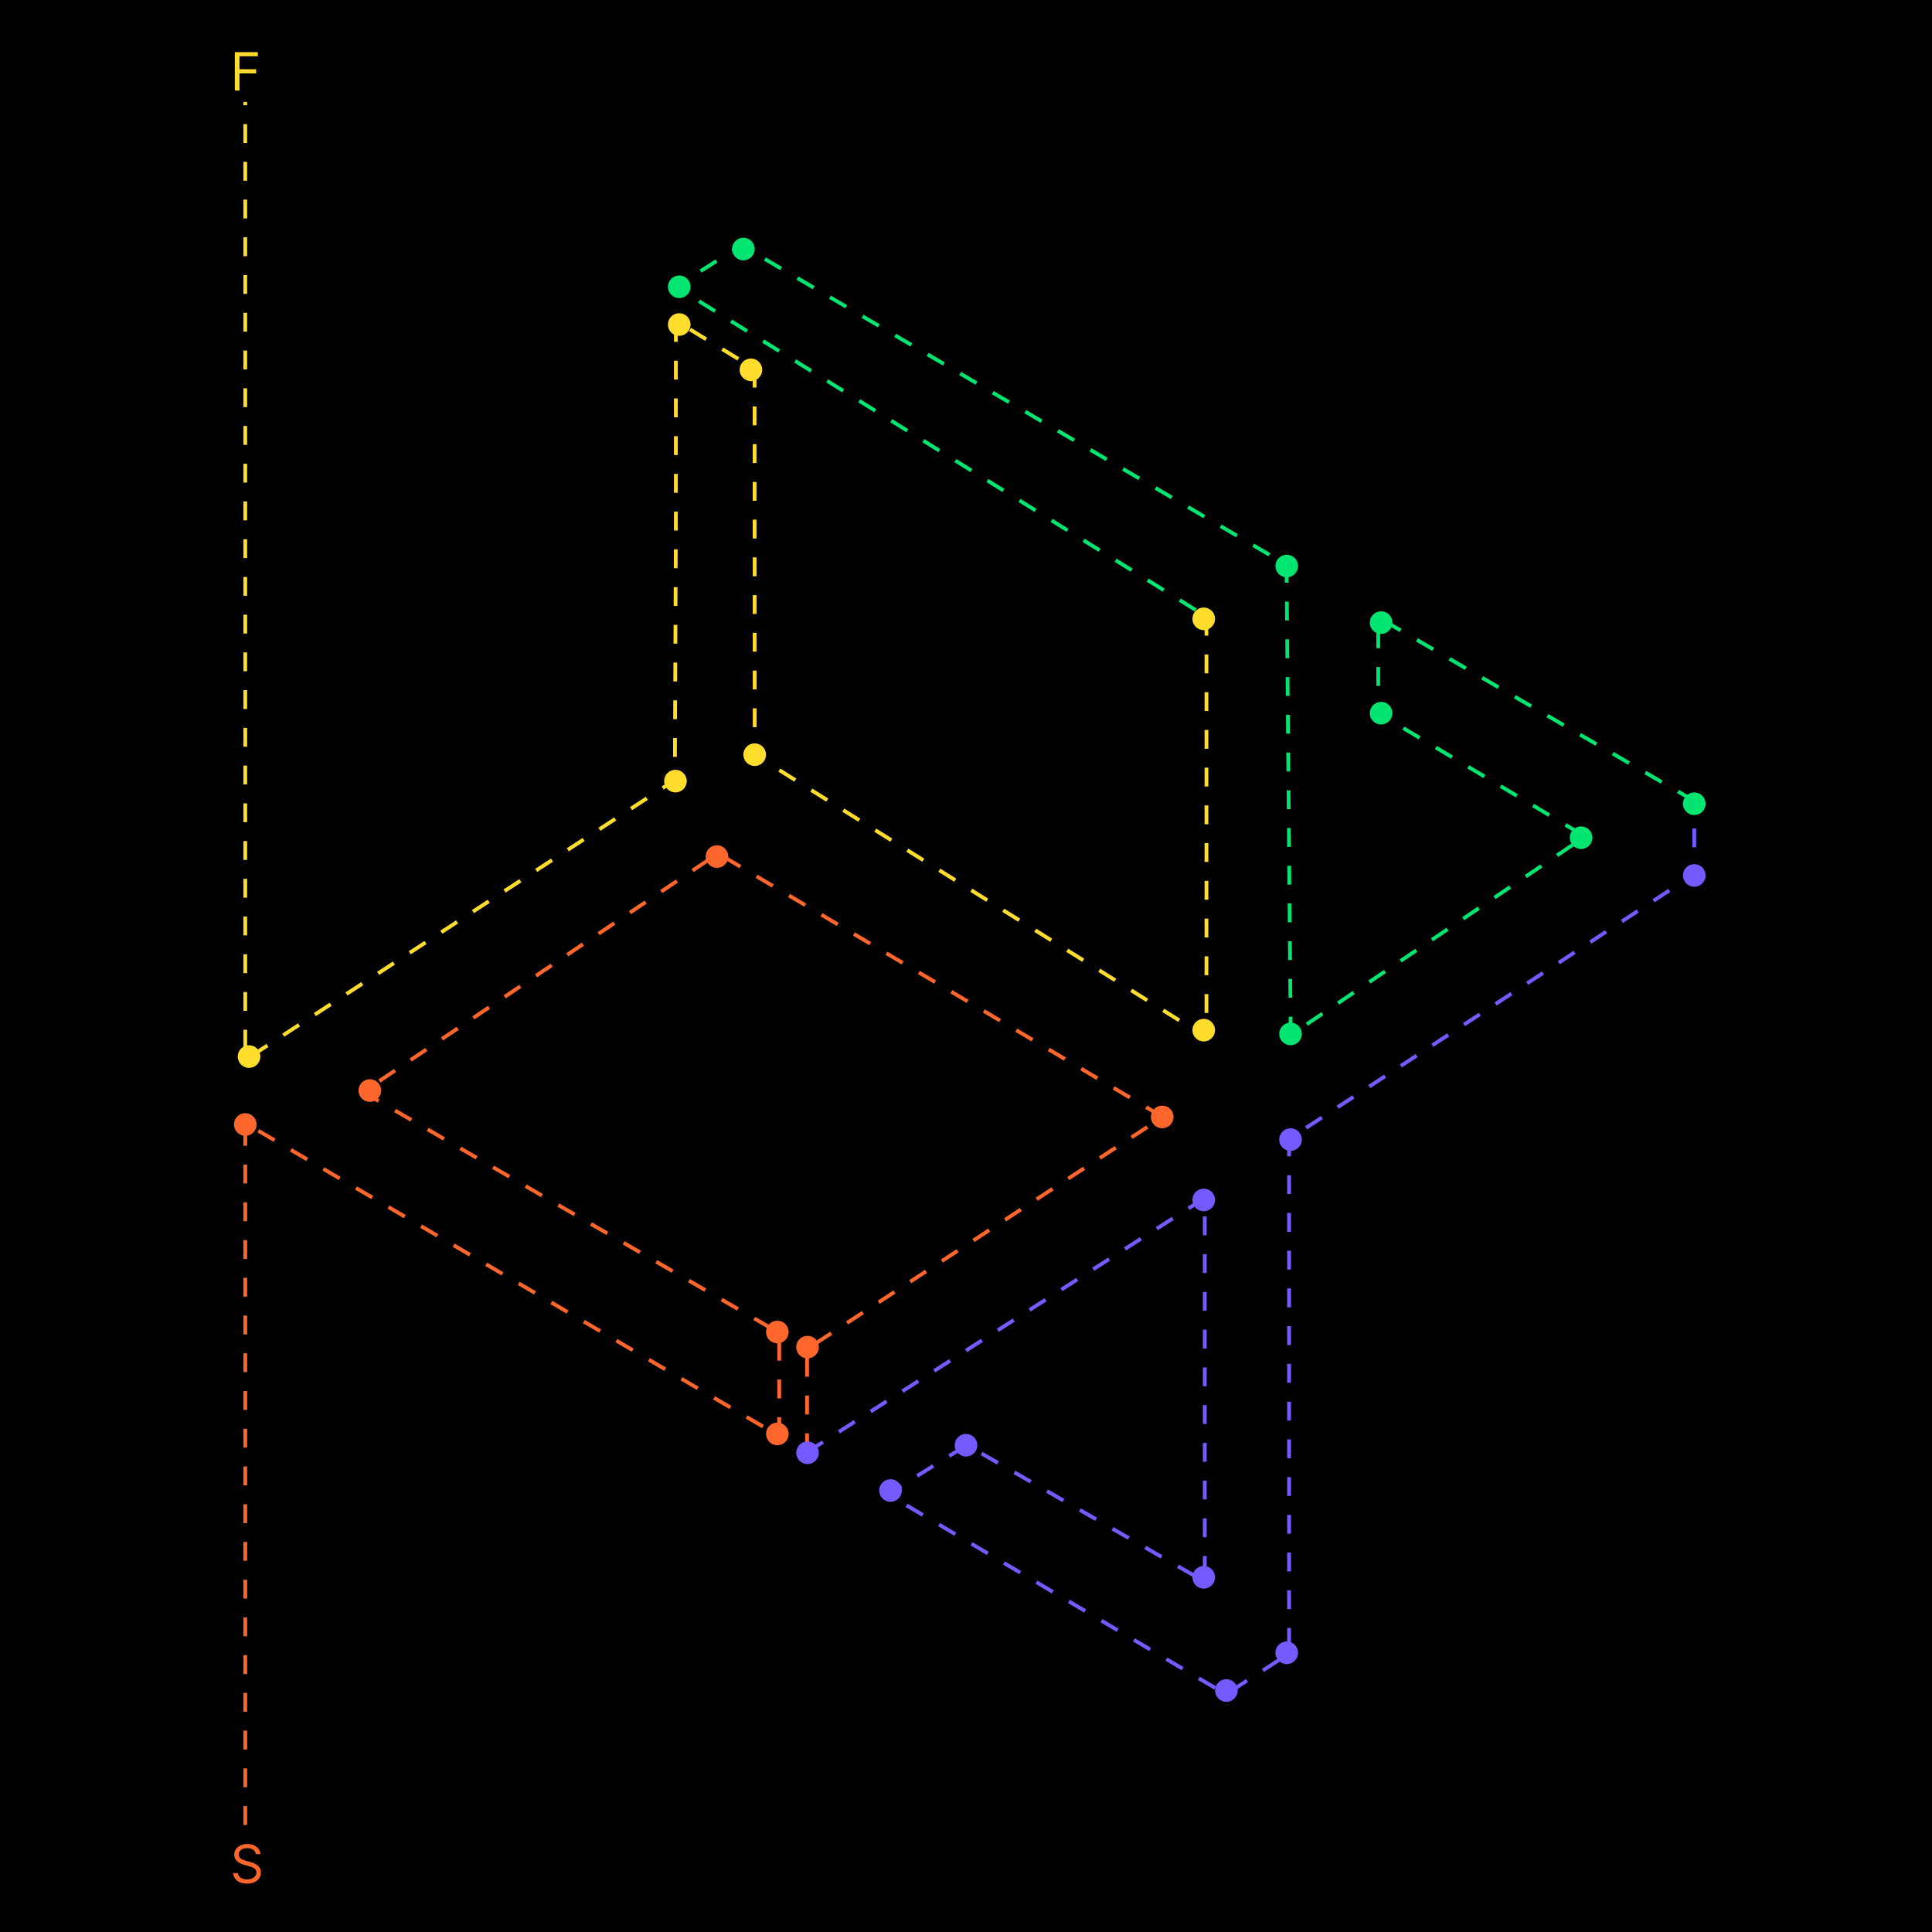
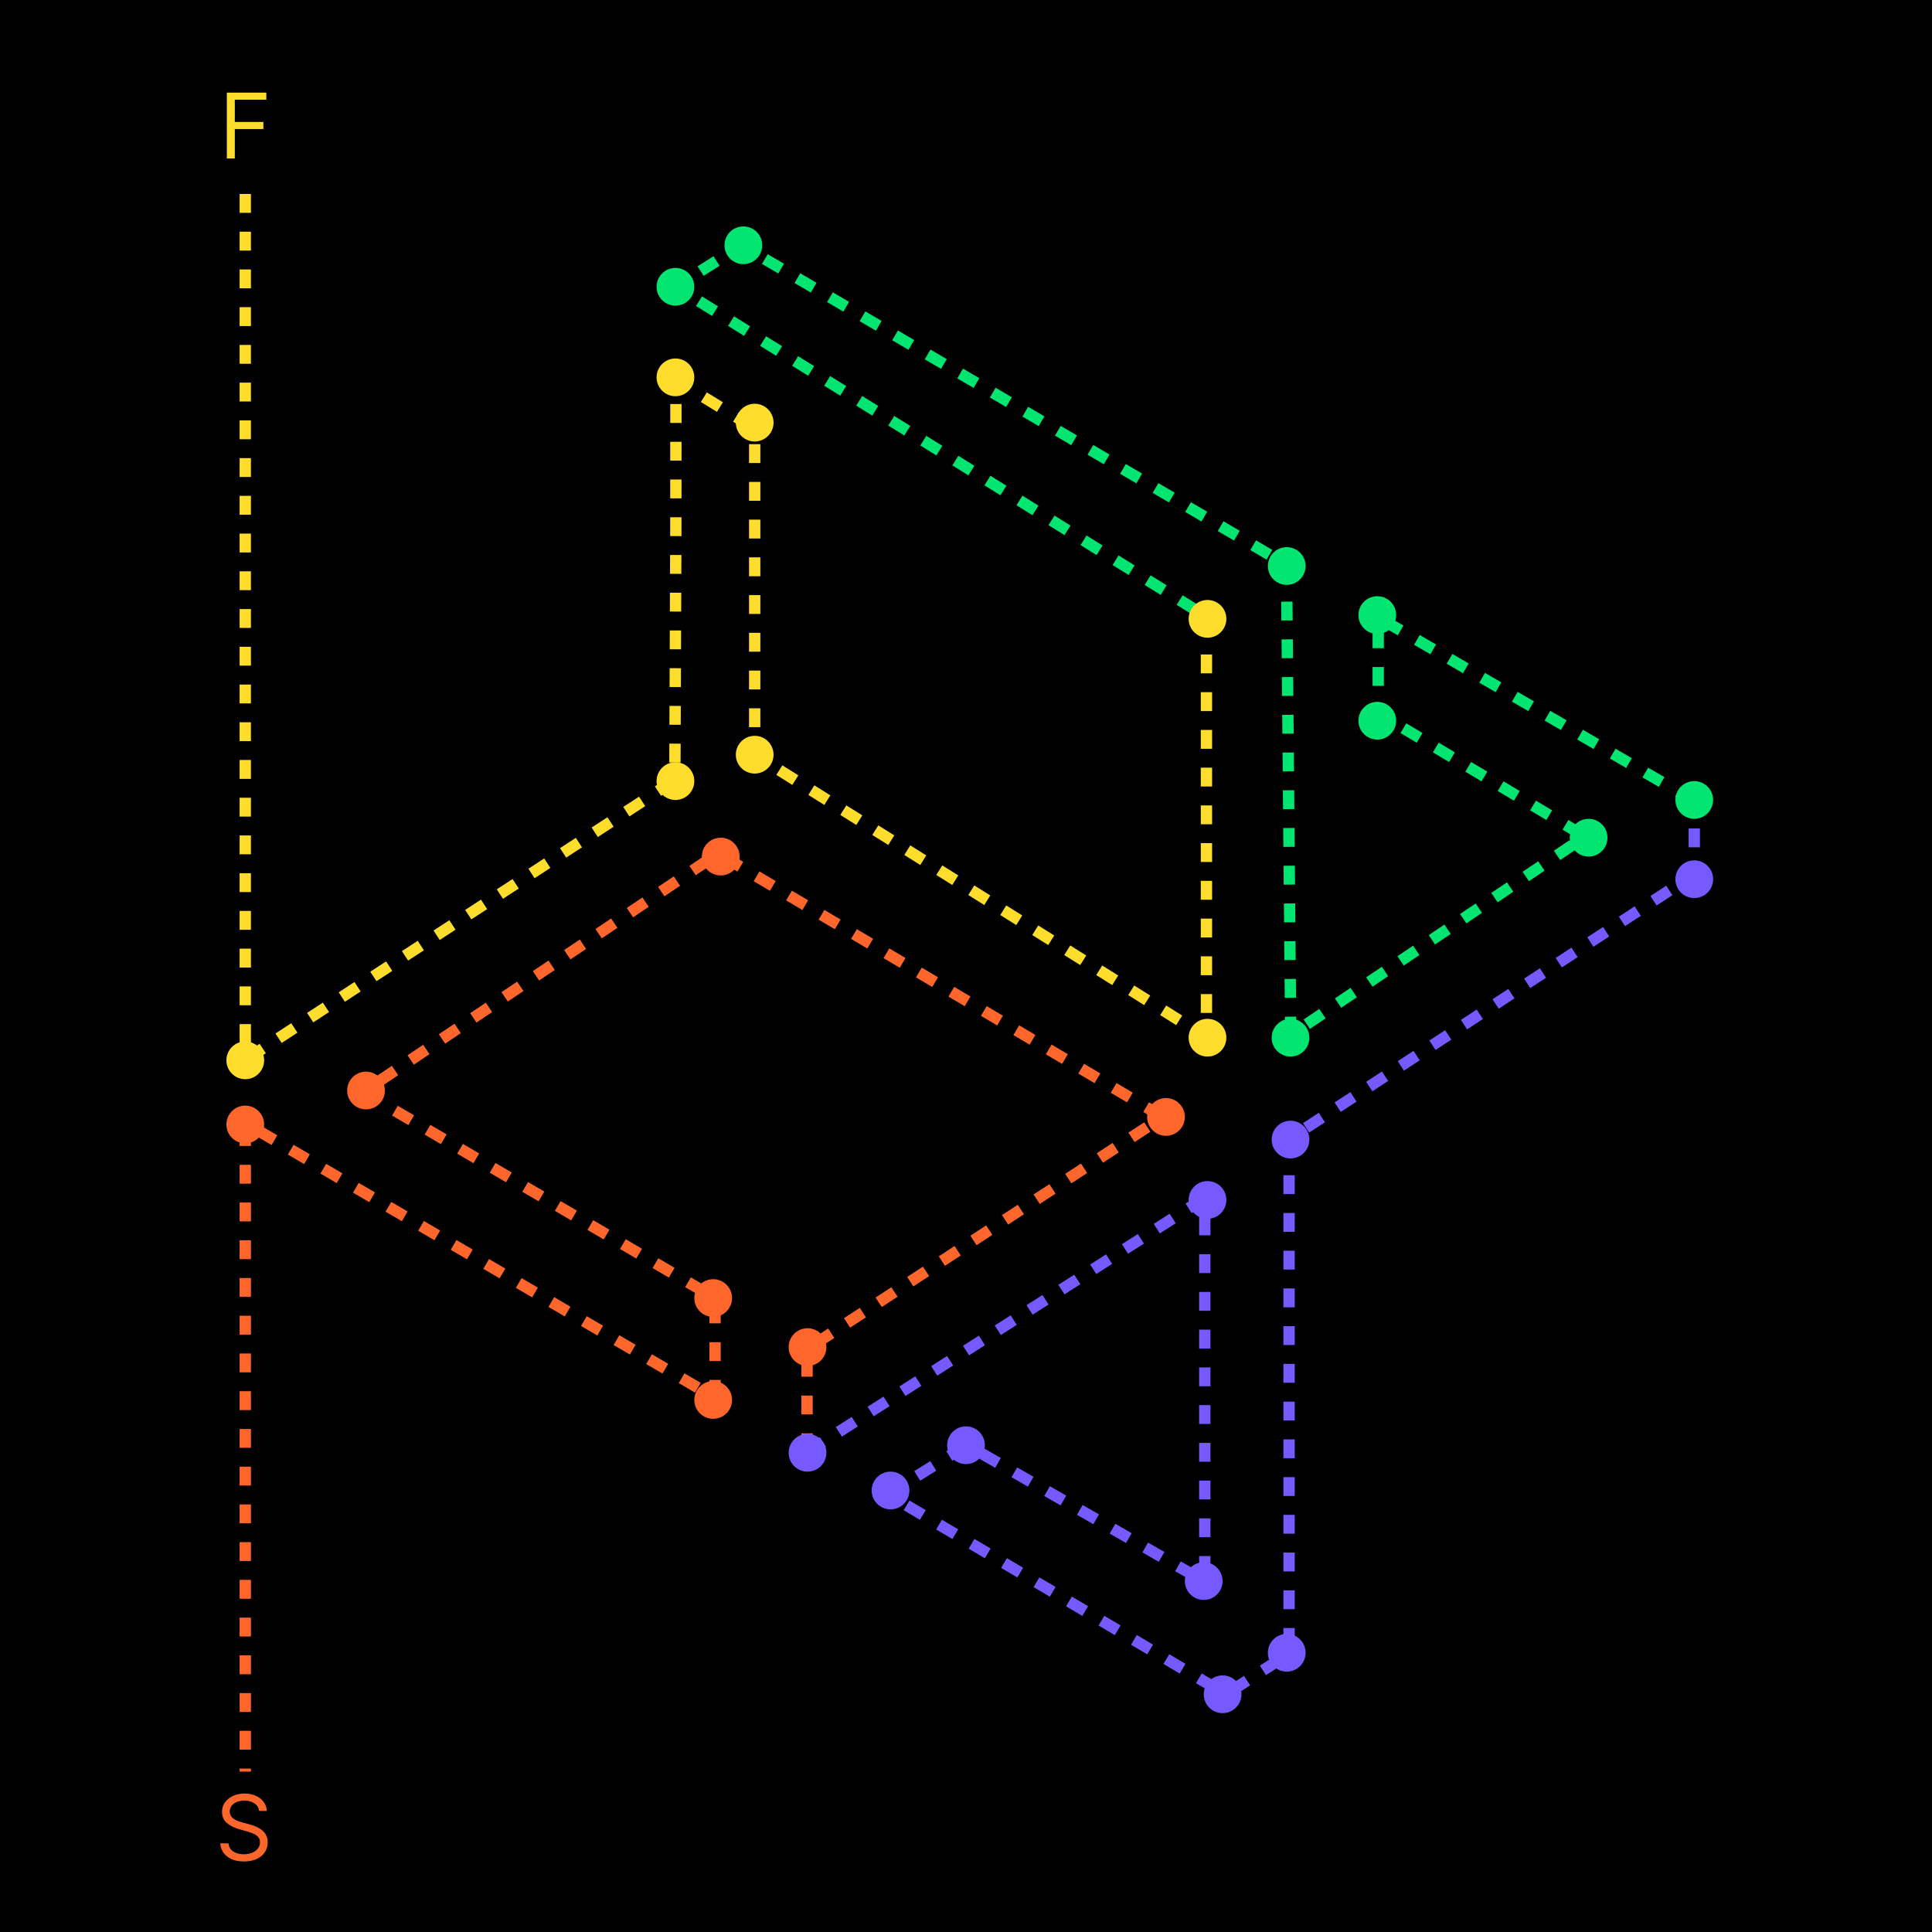
<svg xmlns="http://www.w3.org/2000/svg" width="512" height="512" viewBox="0 0 512 512" fill="none">
  <rect width="512" height="512" fill="black" />
-   <path d="M319.722 163.438V274.916L200 200L199.976 97.757L179.105 85V141.444L178.843 206.731L65 280.885V27" stroke="#FFDD2D" stroke-dasharray="5 5" />
-   <path d="M449 212.265L365.243 163.624V189L420.055 221.683L342.056 274.293L340.943 149.673L196.464 65L179.105 76L319.722 163.438" stroke="#02E570" stroke-dasharray="5 5" />
-   <path d="M213.877 384.843L319.282 317.469V419.167L256.223 382.945L235.263 395.985L324.862 449L341.616 438.206V301.836L449 231.652V212.5" stroke="#775AFF" stroke-dasharray="5 5" />
-   <path d="M213.877 384.843V357.5L308.135 296.011L190.279 226.175L96.213 289.39L206.5 353.23V380.572L65 297.634V484.5" stroke="#FF662C" stroke-dasharray="5 5" />
-   <circle cx="256" cy="383" r="3" fill="#775AFF" />
-   <circle cx="236" cy="395" r="3" fill="#775AFF" />
-   <circle cx="325" cy="448" r="3" fill="#775AFF" />
-   <circle cx="319" cy="418" r="3" fill="#775AFF" />
-   <circle cx="341" cy="438" r="3" fill="#775AFF" />
-   <circle cx="342" cy="302" r="3" fill="#775AFF" />
-   <circle cx="449" cy="232" r="3" fill="#775AFF" />
-   <circle cx="449" cy="213" r="3" fill="#02E570" />
-   <circle cx="366" cy="165" r="3" fill="#02E570" />
-   <circle cx="366" cy="189" r="3" fill="#02E570" />
-   <circle cx="419" cy="222" r="3" fill="#02E570" />
-   <circle cx="342" cy="274" r="3" fill="#02E570" />
-   <circle cx="319" cy="318" r="3" fill="#775AFF" />
-   <circle cx="214" cy="385" r="3" fill="#775AFF" />
-   <circle cx="214" cy="357" r="3" fill="#FF662C" />
-   <circle cx="308" cy="296" r="3" fill="#FF662C" />
-   <circle cx="190" cy="227" r="3" fill="#FF662C" />
-   <circle cx="98" cy="289" r="3" fill="#FF662C" />
-   <circle cx="206" cy="353" r="3" fill="#FF662C" />
-   <circle cx="206" cy="380" r="3" fill="#FF662C" />
-   <circle cx="65" cy="298" r="3" fill="#FF662C" />
-   <circle cx="66" cy="280" r="3" fill="#FFDD2D" />
-   <circle cx="179" cy="207" r="3" fill="#FFDD2D" />
-   <circle cx="180" cy="86" r="3" fill="#FFDD2D" />
-   <circle cx="199" cy="98" r="3" fill="#FFDD2D" />
-   <circle cx="200" cy="200" r="3" fill="#FFDD2D" />
-   <circle cx="319" cy="273" r="3" fill="#FFDD2D" />
-   <circle cx="319" cy="164" r="3" fill="#FFDD2D" />
-   <circle cx="180" cy="76" r="3" fill="#02E570" />
-   <circle cx="197" cy="66" r="3" fill="#02E570" />
-   <circle cx="341" cy="150" r="3" fill="#02E570" />
-   <path d="M67.801 491.364C67.742 490.86 67.499 490.469 67.075 490.19C66.651 489.912 66.131 489.773 65.514 489.773C65.063 489.773 64.669 489.846 64.331 489.991C63.996 490.137 63.734 490.338 63.545 490.593C63.36 490.848 63.267 491.138 63.267 491.463C63.267 491.735 63.332 491.969 63.461 492.164C63.593 492.356 63.763 492.517 63.968 492.646C64.174 492.772 64.389 492.877 64.614 492.96C64.84 493.039 65.047 493.104 65.236 493.153L66.27 493.432C66.535 493.501 66.83 493.598 67.155 493.72C67.483 493.843 67.796 494.01 68.094 494.222C68.396 494.431 68.645 494.7 68.84 495.028C69.036 495.356 69.133 495.759 69.133 496.236C69.133 496.786 68.989 497.283 68.701 497.727C68.416 498.171 67.998 498.524 67.448 498.786C66.901 499.048 66.237 499.179 65.454 499.179C64.725 499.179 64.094 499.061 63.56 498.826C63.03 498.591 62.612 498.263 62.307 497.842C62.006 497.421 61.835 496.932 61.795 496.375H63.068C63.101 496.759 63.231 497.078 63.456 497.33C63.685 497.578 63.973 497.764 64.321 497.886C64.672 498.006 65.05 498.065 65.454 498.065C65.925 498.065 66.348 497.989 66.722 497.837C67.097 497.681 67.394 497.465 67.612 497.19C67.831 496.912 67.94 496.587 67.94 496.216C67.94 495.878 67.846 495.603 67.657 495.391C67.468 495.179 67.219 495.006 66.911 494.874C66.603 494.741 66.27 494.625 65.912 494.526L64.659 494.168C63.864 493.939 63.234 493.612 62.77 493.188C62.306 492.764 62.074 492.209 62.074 491.523C62.074 490.953 62.228 490.455 62.536 490.031C62.848 489.604 63.265 489.272 63.789 489.037C64.316 488.798 64.904 488.679 65.554 488.679C66.21 488.679 66.794 488.797 67.304 489.032C67.814 489.264 68.219 489.582 68.517 489.987C68.819 490.391 68.978 490.85 68.994 491.364H67.801Z" fill="#FF662C" />
-   <path d="M62.233 24V13.818H68.338V14.912H63.466V18.352H67.881V19.446H63.466V24H62.233Z" fill="#FFDD2D" />
+   <path d="M319.722 163.438V274.916L200 200V113.5L179.129 100.743L179.105 141.444L178.843 206.731L65 280.885V48" stroke="#FFDD2D" stroke-width="3" stroke-dasharray="5 5" />
+   <path d="M449 212.265L365.243 163.624V189L420.055 221.683L342.056 274.293L340.943 149.673L196.464 65L179.105 76L319.722 163.438" stroke="#02E570" stroke-width="3" stroke-dasharray="5 5" />
+   <path d="M213.877 384.843L319.282 317.469V419.167L256.223 382.945L235.263 395.985L324.862 449L341.616 438.206V301.836L449 231.652V212.5" stroke="#775AFF" stroke-width="3" stroke-dasharray="5 5" />
+   <path d="M213.877 384.843V357.5L308.135 296.011L190.279 226.175L96.213 289.39L189.5 344V370.423L65 297.634V469.5" stroke="#FF662C" stroke-width="3" stroke-dasharray="5 5" />
+   <circle cx="256" cy="383" r="5" fill="#775AFF" />
+   <circle cx="236" cy="395" r="5" fill="#775AFF" />
+   <circle cx="324" cy="449" r="5" fill="#775AFF" />
+   <circle cx="319" cy="419" r="5" fill="#775AFF" />
+   <circle cx="341" cy="438" r="5" fill="#775AFF" />
+   <circle cx="342" cy="302" r="5" fill="#775AFF" />
+   <circle cx="449" cy="233" r="5" fill="#775AFF" />
+   <path d="M454 212C454 214.761 451.761 217 449 217C446.239 217 444 214.761 444 212C444 209.239 446.239 207 449 207C451.761 207 454 209.239 454 212Z" fill="#02E570" />
+   <circle cx="365" cy="163" r="5" fill="#02E570" />
+   <circle cx="365" cy="191" r="5" fill="#02E570" />
+   <circle cx="421" cy="222" r="5" fill="#02E570" />
+   <circle cx="342" cy="275" r="5" fill="#02E570" />
+   <circle cx="320" cy="318" r="5" fill="#775AFF" />
+   <circle cx="214" cy="385" r="5" fill="#775AFF" />
+   <circle cx="214" cy="357" r="5" fill="#FF662C" />
+   <circle cx="309" cy="296" r="5" fill="#FF662C" />
+   <circle cx="191" cy="227" r="5" fill="#FF662C" />
+   <circle cx="97" cy="289" r="5" fill="#FF662C" />
+   <circle cx="189" cy="344" r="5" fill="#FF662C" />
+   <circle cx="189" cy="371" r="5" fill="#FF662C" />
+   <circle cx="65" cy="298" r="5" fill="#FF662C" />
+   <circle cx="65" cy="281" r="5" fill="#FFDD2D" />
+   <circle cx="179" cy="207" r="5" fill="#FFDD2D" />
+   <circle cx="179" cy="100" r="5" fill="#FFDD2D" />
+   <circle cx="200" cy="112" r="5" fill="#FFDD2D" />
+   <circle cx="200" cy="200" r="5" fill="#FFDD2D" />
+   <circle cx="320" cy="275" r="5" fill="#FFDD2D" />
+   <circle cx="320" cy="164" r="5" fill="#FFDD2D" />
+   <circle cx="179" cy="76" r="5" fill="#02E570" />
+   <circle cx="197" cy="65" r="5" fill="#02E570" />
+   <circle cx="341" cy="150" r="5" fill="#02E570" />
+   <path d="M68.659 479.909C68.557 479.045 68.142 478.375 67.415 477.898C66.688 477.42 65.796 477.182 64.739 477.182C63.966 477.182 63.29 477.307 62.71 477.557C62.136 477.807 61.688 478.151 61.364 478.588C61.045 479.026 60.886 479.523 60.886 480.08C60.886 480.545 60.997 480.946 61.219 481.281C61.446 481.611 61.736 481.886 62.088 482.108C62.44 482.324 62.81 482.503 63.196 482.645C63.582 482.781 63.938 482.892 64.261 482.977L66.034 483.455C66.489 483.574 66.994 483.739 67.551 483.949C68.114 484.159 68.651 484.446 69.162 484.81C69.679 485.168 70.105 485.628 70.44 486.19C70.776 486.753 70.943 487.443 70.943 488.261C70.943 489.205 70.696 490.057 70.202 490.818C69.713 491.58 68.997 492.185 68.054 492.634C67.117 493.082 65.977 493.307 64.636 493.307C63.386 493.307 62.304 493.105 61.389 492.702C60.48 492.298 59.764 491.736 59.242 491.014C58.724 490.293 58.432 489.455 58.364 488.5H60.545C60.602 489.159 60.824 489.705 61.21 490.136C61.602 490.562 62.097 490.881 62.693 491.091C63.295 491.295 63.943 491.398 64.636 491.398C65.443 491.398 66.168 491.267 66.81 491.006C67.452 490.739 67.96 490.369 68.335 489.898C68.71 489.42 68.898 488.864 68.898 488.227C68.898 487.648 68.736 487.176 68.412 486.812C68.088 486.449 67.662 486.153 67.133 485.926C66.605 485.699 66.034 485.5 65.421 485.33L63.273 484.716C61.909 484.324 60.83 483.764 60.034 483.037C59.239 482.31 58.841 481.358 58.841 480.182C58.841 479.205 59.105 478.352 59.633 477.625C60.168 476.892 60.883 476.324 61.781 475.92C62.685 475.511 63.693 475.307 64.807 475.307C65.932 475.307 66.932 475.509 67.807 475.912C68.682 476.31 69.375 476.855 69.886 477.548C70.403 478.241 70.676 479.028 70.704 479.909H68.659Z" fill="#FF662C" />
+   <path d="M60.114 42V24.546H70.579V26.421H62.227V32.318H69.796V34.193H62.227V42H60.114Z" fill="#FFDD2D" />
</svg>
